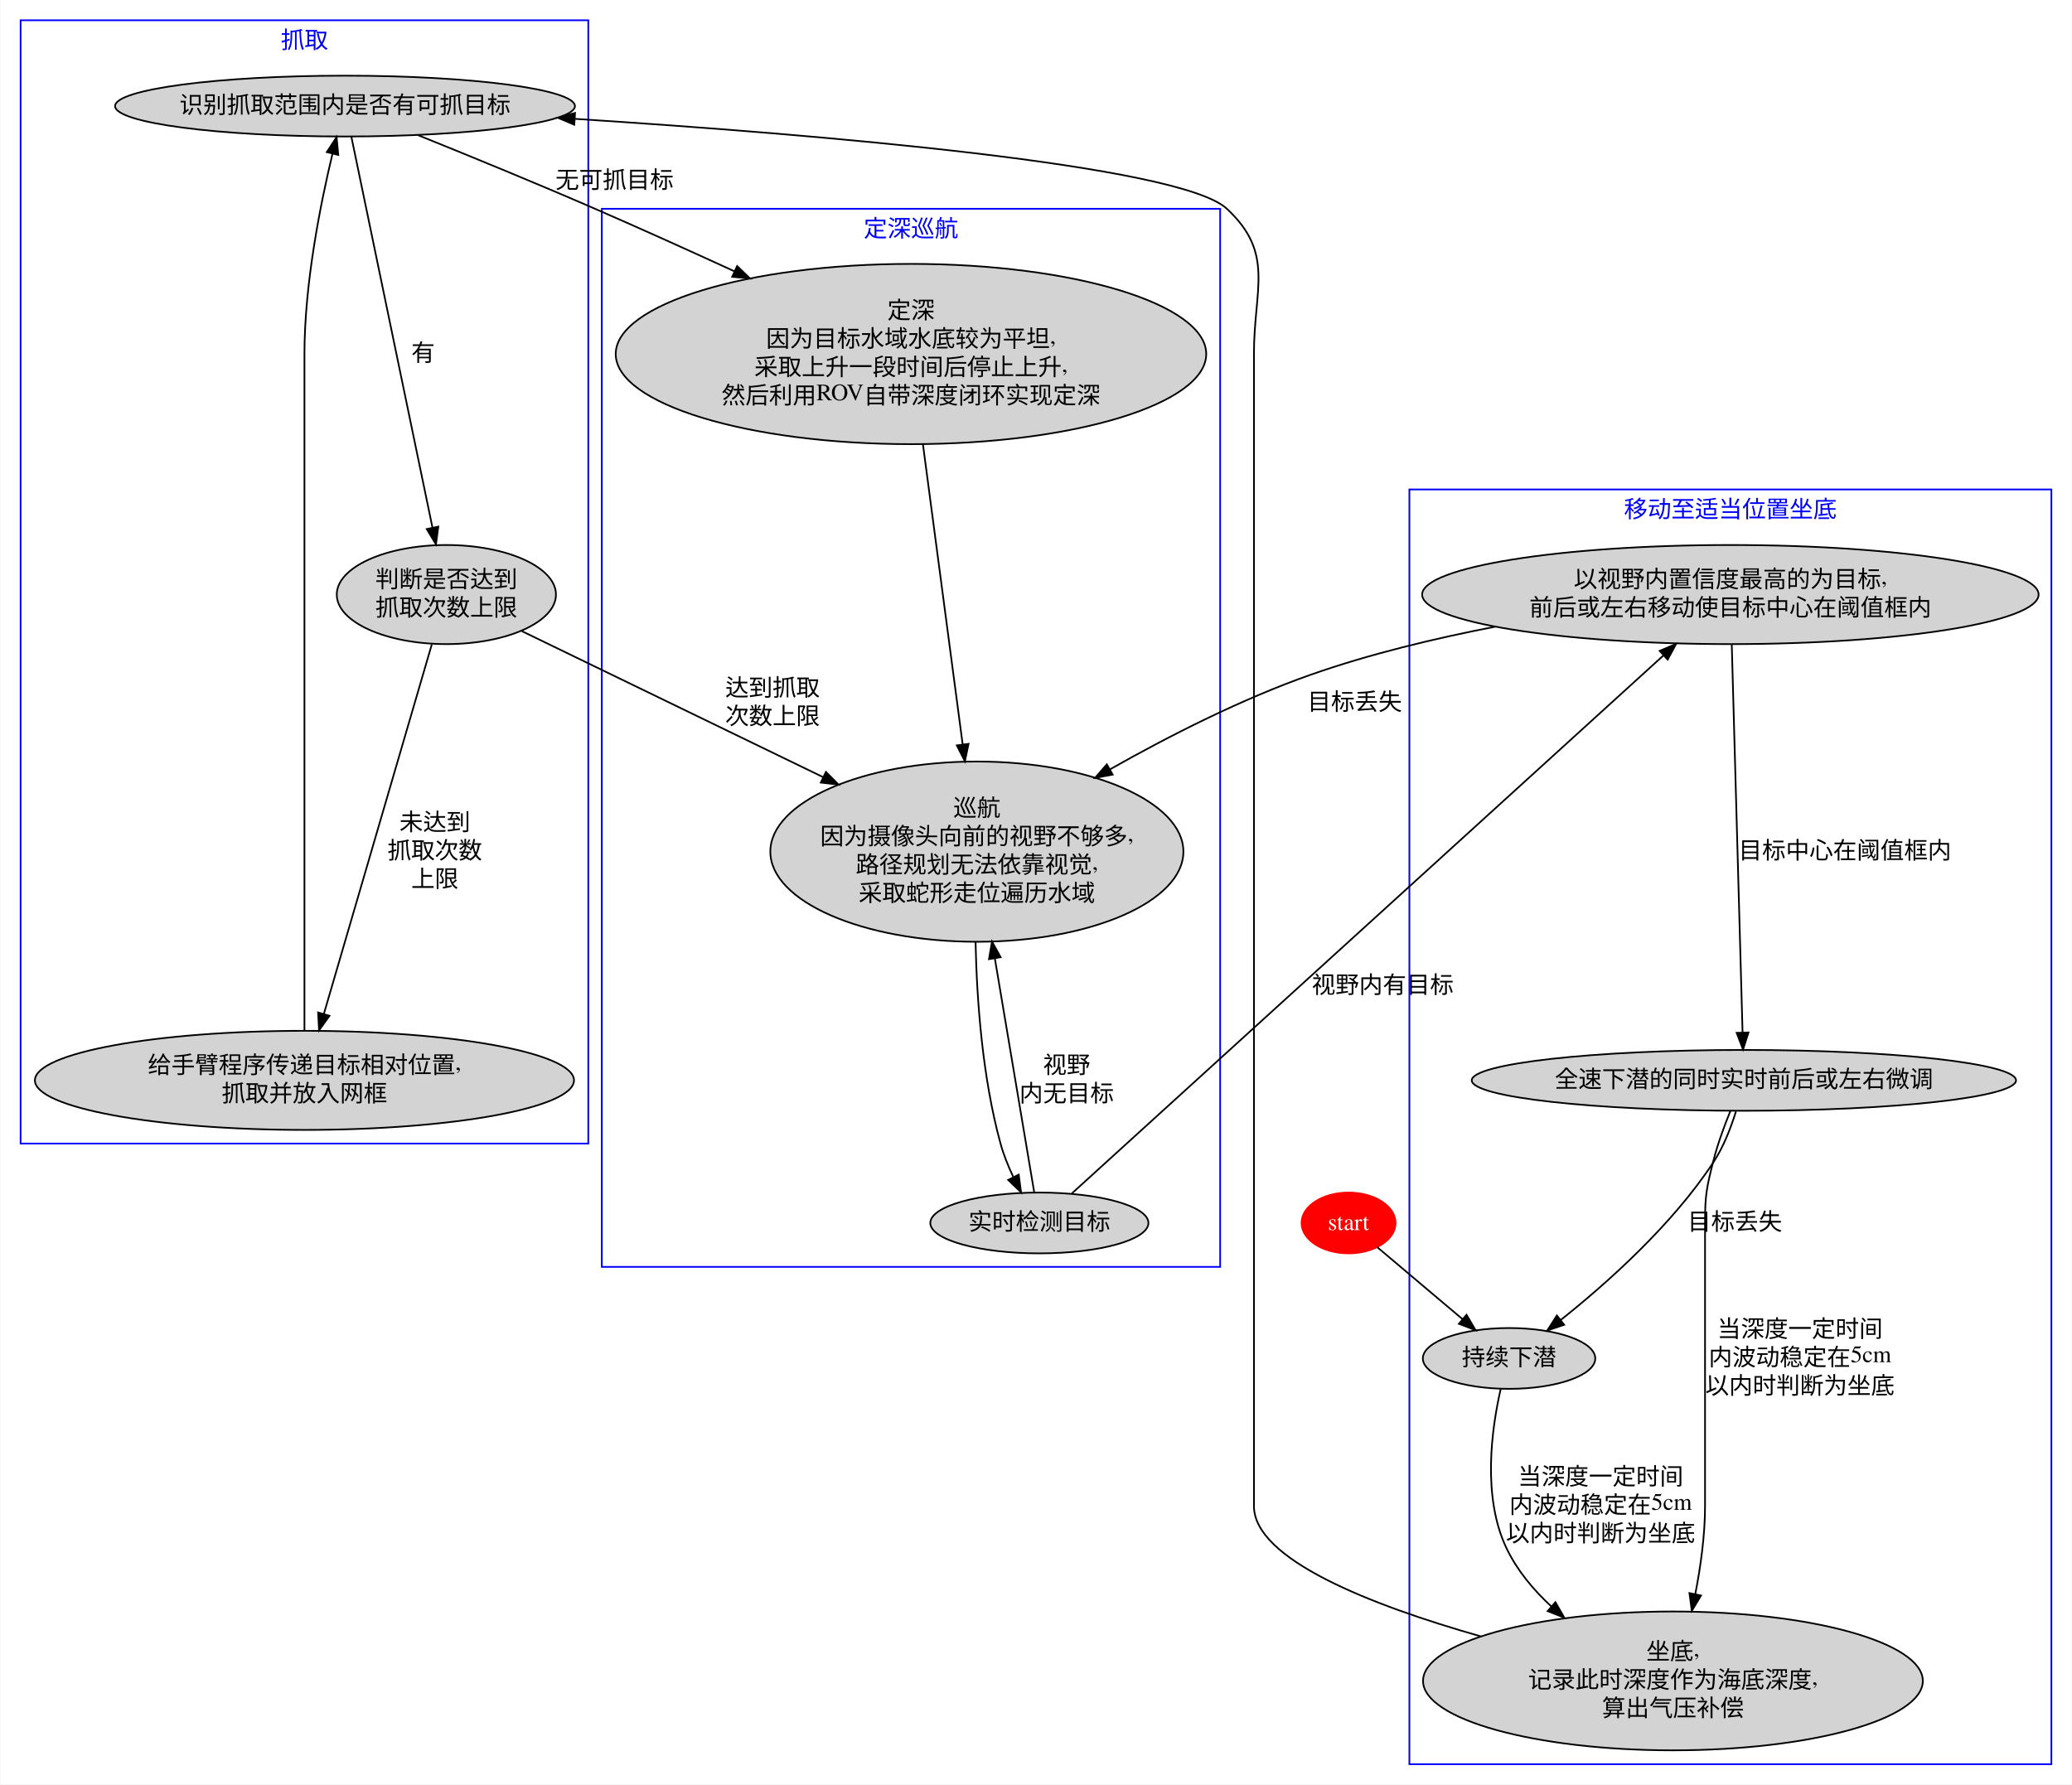
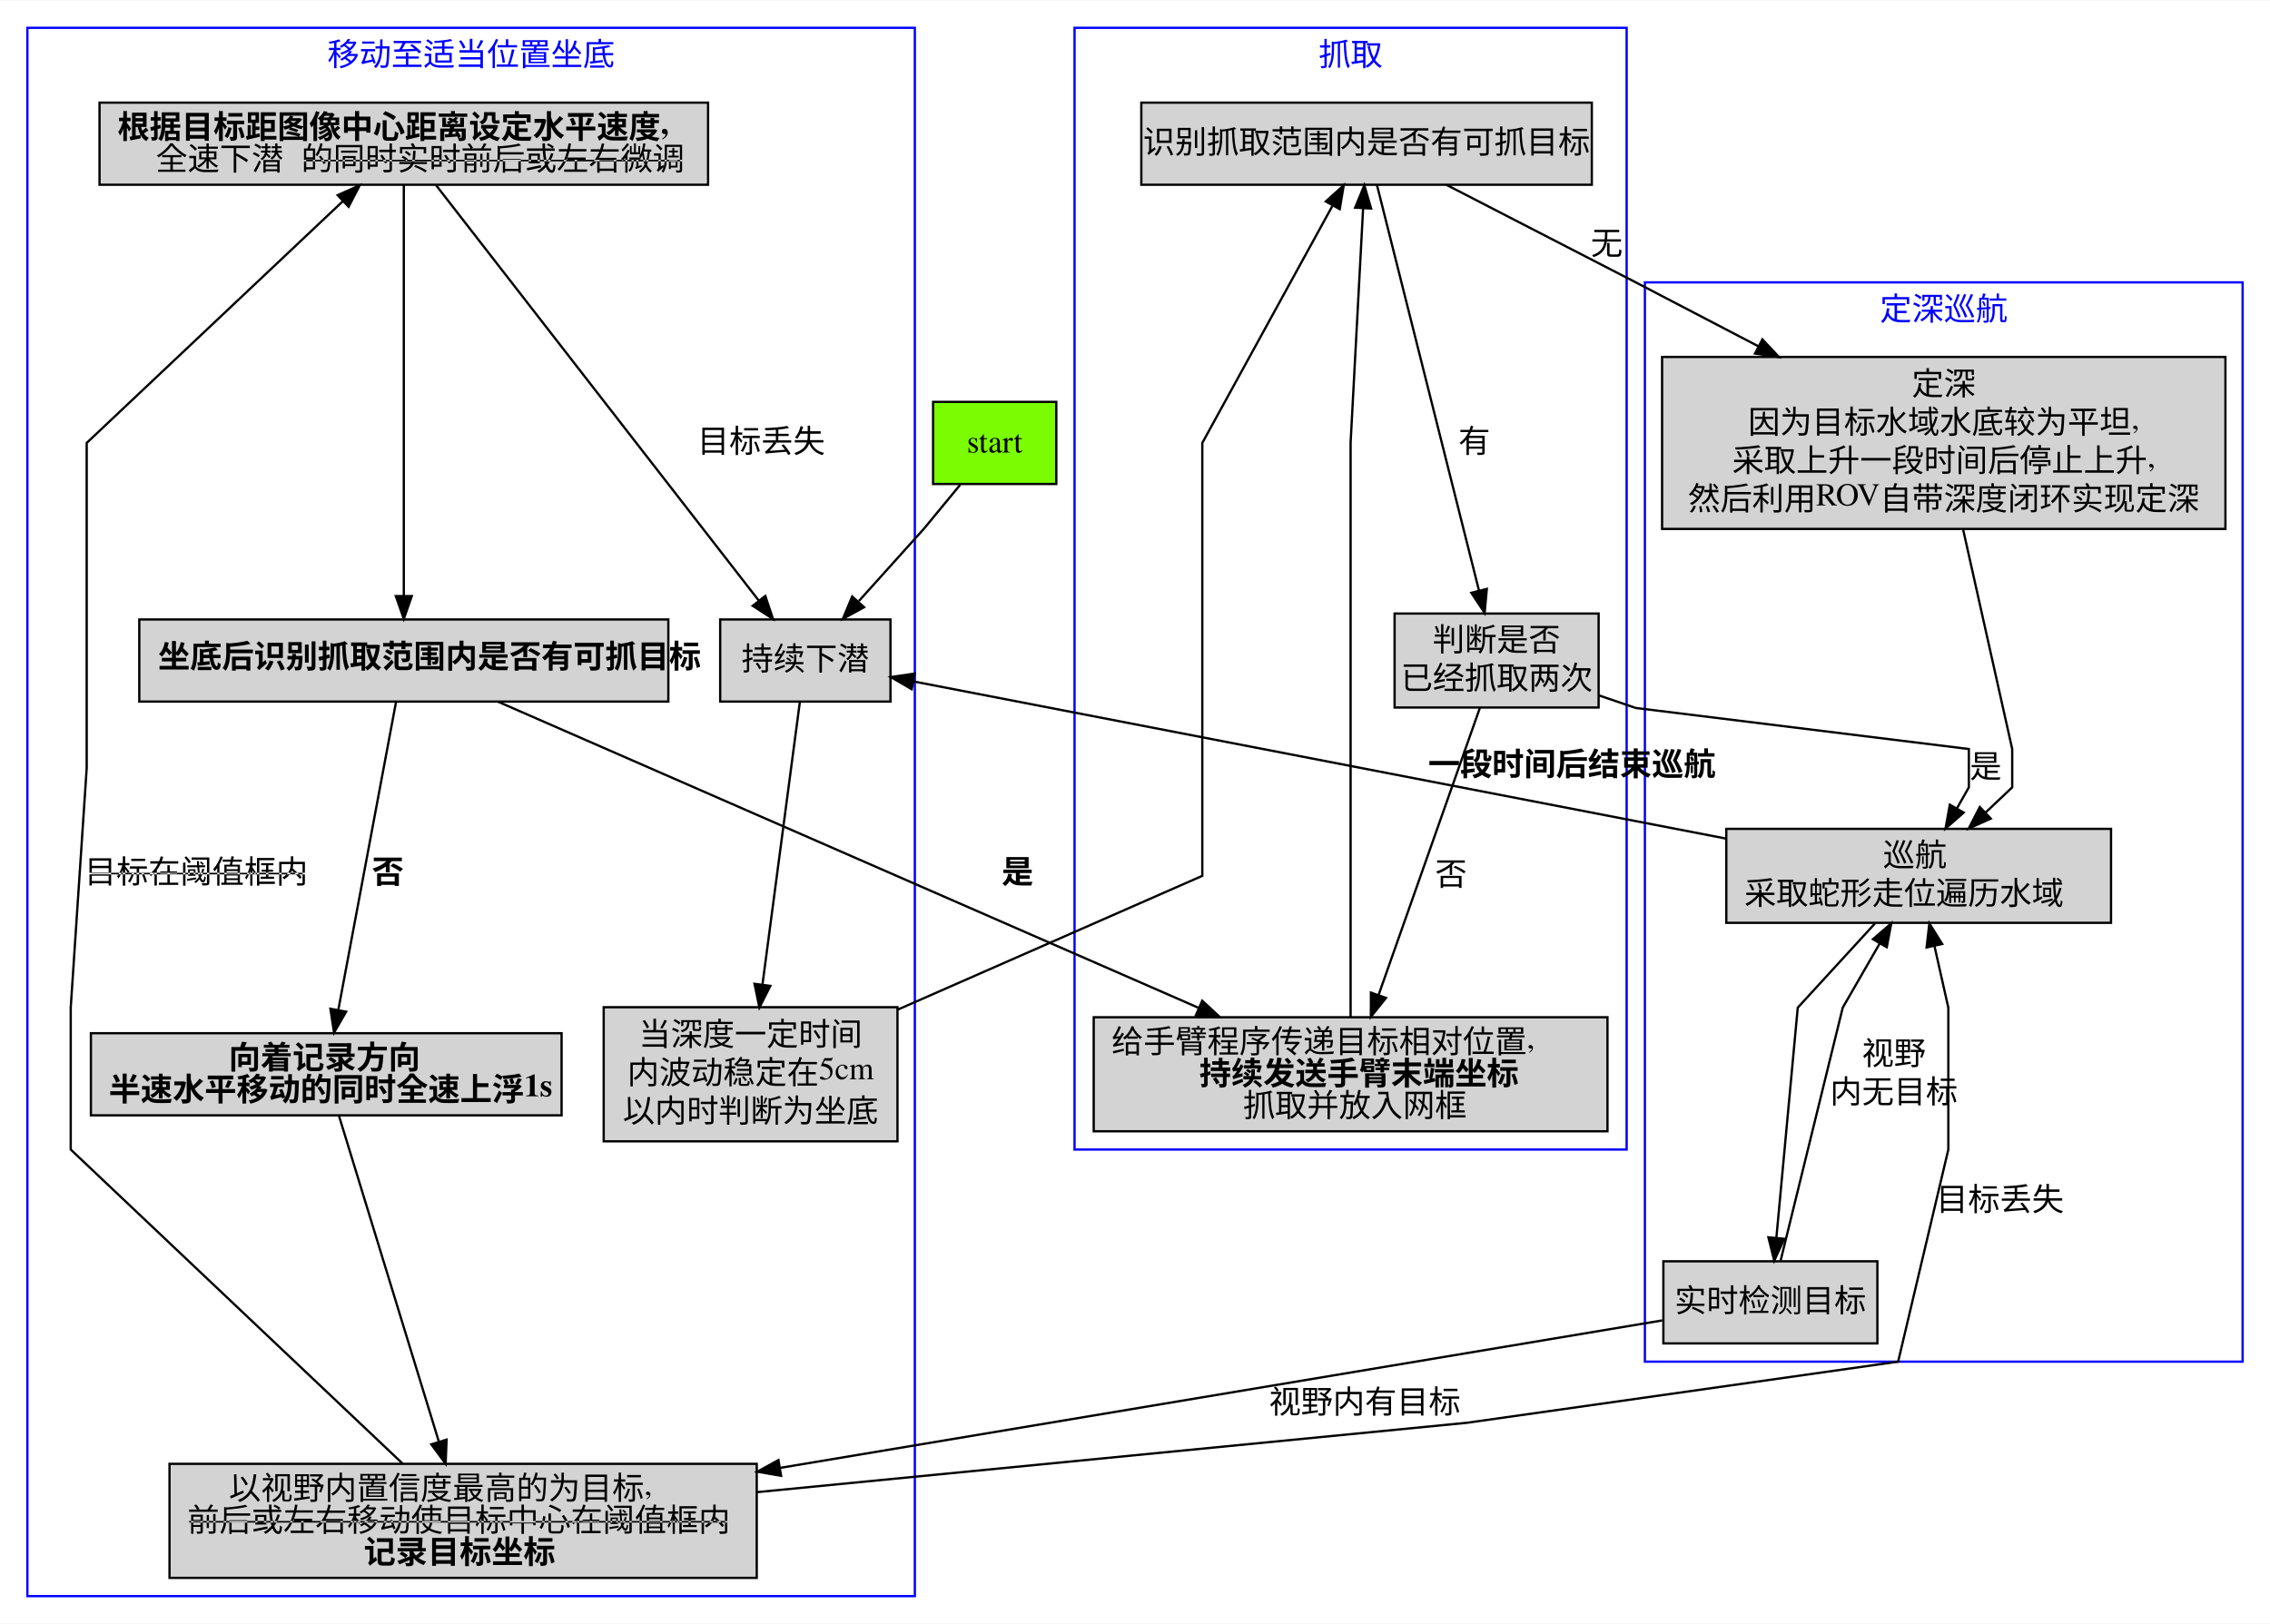
- <svg xmlns="http://www.w3.org/2000/svg" width="1226pt" height="1056pt" viewBox="0.00 0.00 1226.00 1056.35">
-   <g id="graph0" class="graph" transform="scale(1 1) rotate(0) translate(4 1052.35)">
-     <polygon fill="#ffffff" stroke="transparent" points="-4,4 -4,-1052.35 1222,-1052.35 1222,4 -4,4" />
+ <svg xmlns="http://www.w3.org/2000/svg" width="995pt" height="712pt" viewBox="0.00 0.00 995.00 711.60">
+   <g id="graph0" class="graph" transform="scale(1 1) rotate(0) translate(4 707.6)">
+     <polygon fill="#ffffff" stroke="transparent" points="-4,4 -4,-707.6 991,-707.6 991,4 -4,4" />
    <g id="clust1" class="cluster">
-       <polygon fill="none" stroke="#0000ff" points="830,-8 830,-762.601 1210,-762.601 1210,-8 830,-8" />
-       <text text-anchor="middle" x="1020" y="-746.001" font-family="Times,serif" font-size="14.00" fill="#0000ff">移动至适当位置坐底</text>
+       <polygon fill="none" stroke="#0000ff" points="8,-8 8,-695.6 397,-695.6 397,-8 8,-8" />
+       <text text-anchor="middle" x="202.5" y="-679" font-family="Times,serif" font-size="14.00" fill="#0000ff">移动至适当位置坐底</text>
    </g>
    <g id="clust2" class="cluster">
-       <polygon fill="none" stroke="#0000ff" points="352,-302.39 352,-928.75 718,-928.75 718,-302.39 352,-302.39" />
-       <text text-anchor="middle" x="535" y="-912.15" font-family="Times,serif" font-size="14.00" fill="#0000ff">定深巡航</text>
+       <polygon fill="none" stroke="#0000ff" points="717,-110.8 717,-584 979,-584 979,-110.8 717,-110.8" />
+       <text text-anchor="middle" x="848" y="-567.4" font-family="Times,serif" font-size="14.00" fill="#0000ff">定深巡航</text>
    </g>
    <g id="clust3" class="cluster">
-       <polygon fill="none" stroke="#0000ff" points="8,-375.39 8,-1040.35 344,-1040.35 344,-375.39 8,-375.39" />
-       <text text-anchor="middle" x="176" y="-1023.75" font-family="Times,serif" font-size="14.00" fill="#0000ff">抓取</text>
+       <polygon fill="none" stroke="#0000ff" points="467,-203.8 467,-695.6 709,-695.6 709,-203.8 467,-203.8" />
+       <text text-anchor="middle" x="588" y="-679" font-family="Times,serif" font-size="14.00" fill="#0000ff">抓取</text>
    </g>
    <g id="node1" class="node">
-       <ellipse fill="#d3d3d3" stroke="#000000" cx="889" cy="-248.19" rx="51.032" ry="18" />
-       <text text-anchor="middle" x="889" y="-243.99" font-family="Times,serif" font-size="14.00" fill="#000000">持续下潜</text>
+       <polygon fill="#d3d3d3" stroke="#000000" points="386.322,-436.2 311.678,-436.2 311.678,-400.2 386.322,-400.2 386.322,-436.2" />
+       <text text-anchor="middle" x="349" y="-414" font-family="Times,serif" font-size="14.00" fill="#000000">持续下潜</text>
    </g>
    <g id="node2" class="node">
-       <ellipse fill="#d3d3d3" stroke="#000000" cx="986" cy="-57.295" rx="147.912" ry="41.091" />
-       <text text-anchor="middle" x="986" y="-69.895" font-family="Times,serif" font-size="14.00" fill="#000000">坐底,</text>
-       <text text-anchor="middle" x="986" y="-53.095" font-family="Times,serif" font-size="14.00" fill="#000000">记录此时深度作为海底深度,</text>
-       <text text-anchor="middle" x="986" y="-36.295" font-family="Times,serif" font-size="14.00" fill="#000000">算出气压补偿</text>
+       <polygon fill="#d3d3d3" stroke="#000000" points="389.388,-266.201 260.612,-266.201 260.612,-207.399 389.388,-207.399 389.388,-266.201" />
+       <text text-anchor="middle" x="325" y="-249.4" font-family="Times,serif" font-size="14.00" fill="#000000">当深度一定时间</text>
+       <text text-anchor="middle" x="325" y="-232.6" font-family="Times,serif" font-size="14.00" fill="#000000">内波动稳定在5cm</text>
+       <text text-anchor="middle" x="325" y="-215.8" font-family="Times,serif" font-size="14.00" fill="#000000">以内时判断为坐底</text>
    </g>
    <g id="edge1" class="edge">
-       <path fill="none" stroke="#000000" d="M884.024,-229.964C878.72,-206.767 872.922,-166.055 887.612,-135.59 893.852,-122.649 903.386,-111.188 914.109,-101.3" />
-       <polygon fill="#000000" stroke="#000000" points="916.443,-103.908 921.696,-94.707 911.852,-98.624 916.443,-103.908" />
-       <text text-anchor="middle" x="943.194" y="-173.39" font-family="Times,serif" font-size="14.00" fill="#000000">当深度一定时间</text>
-       <text text-anchor="middle" x="943.194" y="-156.59" font-family="Times,serif" font-size="14.00" fill="#000000">内波动稳定在5cm</text>
-       <text text-anchor="middle" x="943.194" y="-139.79" font-family="Times,serif" font-size="14.00" fill="#000000">以内时判断为坐底</text>
+       <path fill="none" stroke="#000000" d="M346.611,-400.144C342.818,-371.474 335.327,-314.857 330.241,-276.413" />
+       <polygon fill="#000000" stroke="#000000" points="333.657,-275.544 328.875,-266.09 326.717,-276.463 333.657,-275.544" />
+     </g>
+     <g id="node10" class="node">
+       <polygon fill="#d3d3d3" stroke="#000000" points="693.736,-662.8 496.264,-662.8 496.264,-626.8 693.736,-626.8 693.736,-662.8" />
+       <text text-anchor="middle" x="595" y="-640.6" font-family="Times,serif" font-size="14.00" fill="#000000">识别抓取范围内是否有可抓目标</text>
+     </g>
+     <g id="edge11" class="edge">
+       <path fill="none" stroke="#000000" d="M389.285,-265.046C447.1,-290.45 523,-323.8 523,-323.8 523,-513.6 523,-513.6 523,-513.6 523,-513.6 558.868,-578.96 579.972,-617.416" />
+       <polygon fill="#000000" stroke="#000000" points="577.109,-619.474 584.989,-626.557 583.246,-616.107 577.109,-619.474" />
+     </g>
+     <g id="node3" class="node">
+       <polygon fill="#d3d3d3" stroke="#000000" points="327.699,-66 70.301,-66 70.301,-16 327.699,-16 327.699,-66" />
+       <text text-anchor="start" x="96.352" y="-50.4" font-family="Times,serif" font-size="14.00" fill="#000000">以视野内置信度最高的为目标,</text>
+       <text text-anchor="start" x="78.151" y="-36.4" font-family="Times,serif" text-decoration="line-through" font-size="14.00" fill="#000000">前后或左右移动使目标中心在阈值框内</text>
+       <text text-anchor="start" x="155.441" y="-22.4" font-family="Times,serif" font-weight="bold" font-size="14.00" fill="#000000">记录目标坐标</text>
+     </g>
+     <g id="node4" class="node">
+       <polygon fill="#d3d3d3" stroke="#000000" points="306.372,-662.8 39.628,-662.8 39.628,-626.8 306.372,-626.8 306.372,-662.8" />
+       <text text-anchor="start" x="47.564" y="-647.2" font-family="Times,serif" font-weight="bold" font-size="14.00" fill="#000000">根据目标距图像中心距离设定水平速度,</text>
+       <text text-anchor="start" x="64.268" y="-633.2" font-family="Times,serif" font-size="14.00" fill="#000000">全速下潜</text>
+       <text text-anchor="start" x="128.035" y="-633.2" font-family="Times,serif" text-decoration="line-through" font-size="14.00" fill="#000000">的同时实时前后或左右微调</text>
+     </g>
+     <g id="edge3" class="edge">
+       <path fill="none" stroke="#000000" d="M172.502,-66.081C124.255,-111.747 27,-203.8 27,-203.8 27,-203.8 27,-266 27,-266 27,-266 34,-371 34,-371 34,-513.6 34,-513.6 34,-513.6 34,-513.6 105.911,-581.476 146.287,-619.586" />
+       <polygon fill="#000000" stroke="#000000" points="143.998,-622.238 153.673,-626.557 148.803,-617.148 143.998,-622.238" />
+       <text text-anchor="start" x="33" y="-320.6" font-family="Times,serif" text-decoration="line-through" font-size="14.00" fill="#000000">目标在阈值框内</text>
+     </g>
+     <g id="node7" class="node">
+       <polygon fill="#d3d3d3" stroke="#000000" points="921.318,-344.402 752.682,-344.402 752.682,-303.198 921.318,-303.198 921.318,-344.402" />
+       <text text-anchor="start" x="821.337" y="-328" font-family="Times,serif" font-size="14.00" fill="#000000">巡航</text>
+       <text text-anchor="start" x="760.591" y="-311.2" font-family="Times,serif" font-size="14.00" fill="#000000">采取蛇形走位遍历水域</text>
+     </g>
+     <g id="edge17" class="edge">
+       <path fill="none" stroke="#000000" d="M327.745,-53.582C457.597,-66.272 639,-84 639,-84 639,-84 828,-110.8 828,-110.8 828,-110.8 850,-203.8 850,-203.8 850,-203.8 850,-266 850,-266 850,-266 847.032,-279.194 843.933,-292.975" />
+       <polygon fill="#000000" stroke="#000000" points="840.473,-292.409 841.693,-302.933 847.302,-293.945 840.473,-292.409" />
+       <text text-anchor="middle" x="872.64" y="-177" font-family="Times,serif" font-size="14.00" fill="#000000">目标丢失</text>
+     </g>
+     <g id="edge2" class="edge">
+       <path fill="none" stroke="#000000" d="M187.105,-626.639C218.129,-586.697 292.395,-491.079 328.541,-444.541" />
+       <polygon fill="#000000" stroke="#000000" points="331.458,-446.492 334.827,-436.447 325.929,-442.198 331.458,-446.492" />
+       <text text-anchor="middle" x="329.64" y="-509.4" font-family="Times,serif" font-size="14.00" fill="#000000">目标丢失</text>
+     </g>
+     <g id="node5" class="node">
+       <polygon fill="#d3d3d3" stroke="#000000" points="288.951,-436.2 57.049,-436.2 57.049,-400.2 288.951,-400.2 288.951,-436.2" />
+       <text text-anchor="start" x="65.275" y="-415" font-family="Times,serif" font-weight="bold" font-size="14.00" fill="#000000">坐底后识别抓取范围内是否有可抓目标</text>
+     </g>
+     <g id="edge4" class="edge">
+       <path fill="none" stroke="#000000" d="M173,-626.639C173,-587.277 173,-493.845 173,-446.599" />
+       <polygon fill="#000000" stroke="#000000" points="176.5,-446.447 173,-436.447 169.5,-446.447 176.5,-446.447" />
+     </g>
+     <g id="node6" class="node">
+       <polygon fill="#d3d3d3" stroke="#000000" points="242.156,-254.8 35.843,-254.8 35.843,-218.8 242.156,-218.8 242.156,-254.8" />
+       <text text-anchor="start" x="96.225" y="-239.2" font-family="Times,serif" font-weight="bold" font-size="14.00" fill="#000000">向着记录方向</text>
+       <text text-anchor="start" x="43.672" y="-225.2" font-family="Times,serif" font-weight="bold" font-size="14.00" fill="#000000">半速水平移动的同时全速上浮1s</text>
+     </g>
+     <g id="edge5" class="edge">
+       <path fill="none" stroke="#000000" d="M169.616,-400.144C163.674,-368.443 151.328,-302.575 144.264,-264.884" />
+       <polygon fill="#000000" stroke="#000000" points="147.703,-264.237 142.421,-255.053 140.823,-265.526 147.703,-264.237" />
+       <text text-anchor="start" x="159" y="-320.6" font-family="Times,serif" font-weight="bold" font-size="14.00" fill="#000000">否</text>
+     </g>
+     <g id="node11" class="node">
+       <polygon fill="#d3d3d3" stroke="#000000" points="700.597,-261.8 475.403,-261.8 475.403,-211.8 700.597,-211.8 700.597,-261.8" />
+       <text text-anchor="start" x="483.202" y="-246.2" font-family="Times,serif" font-size="14.00" fill="#000000">给手臂程序传递目标相对位置,</text>
+       <text text-anchor="start" x="521.699" y="-232.2" font-family="Times,serif" font-weight="bold" font-size="14.00" fill="#000000">持续发送手臂末端坐标</text>
+       <text text-anchor="start" x="540.892" y="-218.2" font-family="Times,serif" font-size="14.00" fill="#000000">抓取并放入网框</text>
+     </g>
+     <g id="edge19" class="edge">
+       <path fill="none" stroke="#000000" d="M214.309,-400.144C286.213,-368.714 434.954,-303.698 521.526,-265.856" />
+       <polygon fill="#000000" stroke="#000000" points="522.974,-269.043 530.735,-261.831 520.17,-262.629 522.974,-269.043" />
+       <text text-anchor="start" x="435" y="-320.6" font-family="Times,serif" font-weight="bold" font-size="14.00" fill="#000000">是</text>
+     </g>
+     <g id="edge6" class="edge">
+       <path fill="none" stroke="#000000" d="M144.537,-218.731C154.48,-186.283 175.517,-117.633 188.339,-75.79" />
+       <polygon fill="#000000" stroke="#000000" points="191.749,-76.609 191.332,-66.022 185.056,-74.558 191.749,-76.609" />
+     </g>
+     <g id="edge20" class="edge">
+       <path fill="none" stroke="#000000" d="M752.312,-340.182C649.186,-360.131 478.609,-393.128 396.308,-409.049" />
+       <polygon fill="#000000" stroke="#000000" points="395.635,-405.614 386.482,-410.949 396.965,-412.486 395.635,-405.614" />
+       <text text-anchor="start" x="622" y="-367.8" font-family="Times,serif" font-weight="bold" font-size="14.00" fill="#000000">一段时间后结束巡航</text>
+     </g>
+     <g id="node9" class="node">
+       <polygon fill="#d3d3d3" stroke="#000000" points="818.906,-154.8 725.094,-154.8 725.094,-118.8 818.906,-118.8 818.906,-154.8" />
+       <text text-anchor="middle" x="772" y="-132.6" font-family="Times,serif" font-size="14.00" fill="#000000">实时检测目标</text>
+     </g>
+     <g id="edge9" class="edge">
+       <path fill="none" stroke="#000000" d="M817.866,-302.933C802.685,-286.377 784,-266 784,-266 784,-266 778.153,-203.045 774.622,-165.026" />
+       <polygon fill="#000000" stroke="#000000" points="778.104,-164.671 773.694,-155.037 771.134,-165.318 778.104,-164.671" />
    </g>
    <g id="node8" class="node">
-       <ellipse fill="#d3d3d3" stroke="#000000" cx="200" cy="-989.55" rx="136.099" ry="18" />
-       <text text-anchor="middle" x="200" y="-985.35" font-family="Times,serif" font-size="14.00" fill="#000000">识别抓取范围内是否有可抓目标</text>
+       <polygon fill="#d3d3d3" stroke="#000000" points="971.464,-551.3 724.536,-551.3 724.536,-475.9 971.464,-475.9 971.464,-551.3" />
+       <text text-anchor="middle" x="848" y="-534.6" font-family="Times,serif" font-size="14.00" fill="#000000">定深</text>
+       <text text-anchor="middle" x="848" y="-517.8" font-family="Times,serif" font-size="14.00" fill="#000000">因为目标水域水底较为平坦,</text>
+       <text text-anchor="middle" x="848" y="-501" font-family="Times,serif" font-size="14.00" fill="#000000">采取上升一段时间后停止上升,</text>
+       <text text-anchor="middle" x="848" y="-484.2" font-family="Times,serif" font-size="14.00" fill="#000000">然后利用ROV自带深度闭环实现定深</text>
    </g>
-     <g id="edge9" class="edge">
-       <path fill="none" stroke="#000000" d="M872.162,-83.696C806.967,-102.24 738,-129.298 738,-160.79 738,-842.776 738,-842.776 738,-842.776 738,-881.643 750.402,-902.218 722,-928.75 694.227,-954.695 481.463,-972.624 336.29,-981.98" />
-       <polygon fill="#000000" stroke="#000000" points="335.714,-978.509 325.957,-982.639 336.16,-985.495 335.714,-978.509" />
+     <g id="edge7" class="edge">
+       <path fill="none" stroke="#000000" d="M856.437,-475.861C865.31,-436.168 878,-379.4 878,-379.4 878,-379.4 878,-362.6 878,-362.6 878,-362.6 872.978,-357.848 866.45,-351.669" />
+       <polygon fill="#000000" stroke="#000000" points="868.609,-348.894 858.94,-344.563 863.798,-353.979 868.609,-348.894" />
    </g>
-     <g id="node3" class="node">
-       <ellipse fill="#d3d3d3" stroke="#000000" cx="1020" cy="-700.386" rx="182.441" ry="29.331" />
-       <text text-anchor="middle" x="1020" y="-704.586" font-family="Times,serif" font-size="14.00" fill="#000000">以视野内置信度最高的为目标,</text>
-       <text text-anchor="middle" x="1020" y="-687.786" font-family="Times,serif" font-size="14.00" fill="#000000">前后或左右移动使目标中心在阈值框内</text>
+     <g id="edge10" class="edge">
+       <path fill="none" stroke="#000000" d="M724.621,-128.879C640.821,-114.868 463.473,-85.217 338.01,-64.241" />
+       <polygon fill="#000000" stroke="#000000" points="338.374,-60.754 327.934,-62.556 337.22,-67.658 338.374,-60.754" />
+       <text text-anchor="middle" x="594.221" y="-88.2" font-family="Times,serif" font-size="14.00" fill="#000000">视野内有目标</text>
    </g>
-     <g id="node4" class="node">
-       <ellipse fill="#d3d3d3" stroke="#000000" cx="1028" cy="-412.806" rx="161.079" ry="18" />
-       <text text-anchor="middle" x="1028" y="-408.606" font-family="Times,serif" font-size="14.00" fill="#000000">全速下潜的同时实时前后或左右微调</text>
+     <g id="edge8" class="edge">
+       <path fill="none" stroke="#000000" d="M776.477,-155.037C785.22,-190.651 803.717,-266 803.717,-266 803.717,-266 811.764,-279.974 819.944,-294.18" />
+       <polygon fill="#000000" stroke="#000000" points="816.961,-296.013 824.984,-302.933 823.027,-292.52 816.961,-296.013" />
+       <text text-anchor="middle" x="826.141" y="-241" font-family="Times,serif" font-size="14.00" fill="#000000">视野</text>
+       <text text-anchor="middle" x="826.141" y="-224.2" font-family="Times,serif" font-size="14.00" fill="#000000">内无目标</text>
    </g>
-     <g id="edge3" class="edge">
-       <path fill="none" stroke="#000000" d="M1020.818,-670.961C1022.364,-615.4 1025.693,-495.727 1027.214,-441.071" />
-       <polygon fill="#000000" stroke="#000000" points="1030.713,-441.138 1027.493,-431.045 1023.716,-440.944 1030.713,-441.138" />
-       <text text-anchor="middle" x="1087.793" y="-543.996" font-family="Times,serif" font-size="14.00" fill="#000000">目标中心在阈值框内</text>
+     <g id="edge16" class="edge">
+       <path fill="none" stroke="#000000" d="M630.084,-626.723C664.868,-608.8 713,-584 713,-584 713,-584 738.181,-570.869 766.792,-555.948" />
+       <polygon fill="#000000" stroke="#000000" points="768.509,-559 775.757,-551.273 765.272,-552.794 768.509,-559" />
+       <text text-anchor="middle" x="700.25" y="-596.2" font-family="Times,serif" font-size="14.00" fill="#000000">无</text>
    </g>
-     <g id="node5" class="node">
-       <ellipse fill="#d3d3d3" stroke="#000000" cx="574" cy="-548.196" rx="122.242" ry="53.349" />
-       <text text-anchor="middle" x="574" y="-569.196" font-family="Times,serif" font-size="14.00" fill="#000000">巡航</text>
-       <text text-anchor="middle" x="574" y="-552.396" font-family="Times,serif" font-size="14.00" fill="#000000">因为摄像头向前的视野不够多,</text>
-       <text text-anchor="middle" x="574" y="-535.596" font-family="Times,serif" font-size="14.00" fill="#000000">路径规划无法依靠视觉,</text>
-       <text text-anchor="middle" x="574" y="-518.796" font-family="Times,serif" font-size="14.00" fill="#000000">采取蛇形走位遍历水域</text>
+     <g id="node12" class="node">
+       <polygon fill="#d3d3d3" stroke="#000000" points="696.717,-438.802 607.283,-438.802 607.283,-397.598 696.717,-397.598 696.717,-438.802" />
+       <text text-anchor="middle" x="652" y="-422.4" font-family="Times,serif" font-size="14.00" fill="#000000">判断是否</text>
+       <text text-anchor="middle" x="652" y="-405.6" font-family="Times,serif" font-size="14.00" fill="#000000">已经抓取两次</text>
+     </g>
+     <g id="edge12" class="edge">
+       <path fill="none" stroke="#000000" d="M599.568,-626.639C609.314,-587.894 632.239,-496.761 644.289,-448.855" />
+       <polygon fill="#000000" stroke="#000000" points="647.711,-449.597 646.756,-439.046 640.923,-447.889 647.711,-449.597" />
+       <text text-anchor="middle" x="642.25" y="-509.4" font-family="Times,serif" font-size="14.00" fill="#000000">有</text>
+     </g>
+     <g id="edge13" class="edge">
+       <path fill="none" stroke="#000000" d="M588,-261.964C588,-287.658 588,-323.8 588,-323.8 588,-513.6 588,-513.6 588,-513.6 588,-513.6 591.428,-577.857 593.486,-616.433" />
+       <polygon fill="#000000" stroke="#000000" points="589.999,-616.758 594.027,-626.557 596.989,-616.385 589.999,-616.758" />
+     </g>
+     <g id="edge18" class="edge">
+       <path fill="none" stroke="#000000" d="M696.973,-402.865C706.116,-399.747 713,-397.4 713,-397.4 713,-397.4 859,-379.4 859,-379.4 859,-379.4 859,-362.6 859,-362.6 859,-362.6 856.848,-358.805 853.89,-353.589" />
+       <polygon fill="#000000" stroke="#000000" points="856.75,-351.536 848.773,-344.563 850.661,-354.988 856.75,-351.536" />
+       <text text-anchor="middle" x="866.391" y="-366.8" font-family="Times,serif" font-size="14.00" fill="#000000">是</text>
+     </g>
+     <g id="edge14" class="edge">
+       <path fill="none" stroke="#000000" d="M644.658,-397.391C633.808,-366.637 613.36,-308.681 600.225,-271.45" />
+       <polygon fill="#000000" stroke="#000000" points="603.518,-270.265 596.89,-261.999 596.917,-272.594 603.518,-270.265" />
+       <text text-anchor="middle" x="632" y="-319.6" font-family="Times,serif" font-size="14.00" fill="#000000">否</text>
+     </g>
+     <g id="node13" class="node">
+       <polygon fill="#7cfc00" stroke="#000000" points="459,-531.6 405,-531.6 405,-495.6 459,-495.6 459,-531.6" />
+       <text text-anchor="middle" x="432" y="-509.4" font-family="Times,serif" font-size="14.00" fill="#000000">start</text>
    </g>
    <g id="edge15" class="edge">
-       <path fill="none" stroke="#000000" d="M880.819,-681.364C844.722,-674.389 806.289,-665.121 771.72,-652.97 730.838,-638.601 688.044,-616.861 652.766,-596.902" />
-       <polygon fill="#000000" stroke="#000000" points="654.383,-593.796 643.964,-591.872 650.91,-599.873 654.383,-593.796" />
-       <text text-anchor="middle" x="797.64" y="-631.97" font-family="Times,serif" font-size="14.00" fill="#000000">目标丢失</text>
-     </g>
-     <g id="edge2" class="edge">
-       <path fill="none" stroke="#000000" d="M1023.302,-394.415C1020.372,-384.961 1016.003,-373.537 1010,-364.39 985.38,-326.877 946.57,-292.431 919.566,-270.946" />
-       <polygon fill="#000000" stroke="#000000" points="921.626,-268.113 911.594,-264.706 917.311,-273.626 921.626,-268.113" />
-       <text text-anchor="middle" x="1022.64" y="-324.19" font-family="Times,serif" font-size="14.00" fill="#000000">目标丢失</text>
-     </g>
-     <g id="edge4" class="edge">
-       <path fill="none" stroke="#000000" d="M1019.993,-394.656C1016.444,-385.954 1012.513,-375.29 1010,-365.39 1005.918,-349.306 1005,-344.984 1005,-328.39 1005,-328.39 1005,-328.39 1005,-160.79 1005,-143.695 1002.461,-125.269 999.24,-108.769" />
-       <polygon fill="#000000" stroke="#000000" points="1002.624,-107.852 997.162,-98.774 995.77,-109.277 1002.624,-107.852" />
-       <text text-anchor="middle" x="1061.194" y="-260.79" font-family="Times,serif" font-size="14.00" fill="#000000">当深度一定时间</text>
-       <text text-anchor="middle" x="1061.194" y="-243.99" font-family="Times,serif" font-size="14.00" fill="#000000">内波动稳定在5cm</text>
-       <text text-anchor="middle" x="1061.194" y="-227.19" font-family="Times,serif" font-size="14.00" fill="#000000">以内时判断为坐底</text>
-     </g>
-     <g id="node7" class="node">
-       <ellipse fill="#d3d3d3" stroke="#000000" cx="611" cy="-328.39" rx="64.55" ry="18" />
-       <text text-anchor="middle" x="611" y="-324.19" font-family="Times,serif" font-size="14.00" fill="#000000">实时检测目标</text>
-     </g>
-     <g id="edge7" class="edge">
-       <path fill="none" stroke="#000000" d="M573.224,-494.75C573.961,-460.147 577.281,-414.429 588,-375.39 589.799,-368.836 592.511,-362.099 595.449,-355.846" />
-       <polygon fill="#000000" stroke="#000000" points="598.778,-357.018 600.152,-346.512 592.526,-353.868 598.778,-357.018" />
-     </g>
-     <g id="node6" class="node">
-       <ellipse fill="#d3d3d3" stroke="#000000" cx="535" cy="-842.776" rx="174.759" ry="53.349" />
-       <text text-anchor="middle" x="535" y="-863.776" font-family="Times,serif" font-size="14.00" fill="#000000">定深</text>
-       <text text-anchor="middle" x="535" y="-846.976" font-family="Times,serif" font-size="14.00" fill="#000000">因为目标水域水底较为平坦,</text>
-       <text text-anchor="middle" x="535" y="-830.176" font-family="Times,serif" font-size="14.00" fill="#000000">采取上升一段时间后停止上升,</text>
-       <text text-anchor="middle" x="535" y="-813.376" font-family="Times,serif" font-size="14.00" fill="#000000">然后利用ROV自带深度闭环实现定深</text>
-     </g>
-     <g id="edge5" class="edge">
-       <path fill="none" stroke="#000000" d="M542.063,-789.43C548.682,-739.43 558.583,-664.642 565.604,-611.612" />
-       <polygon fill="#000000" stroke="#000000" points="569.081,-612.015 566.924,-601.642 562.142,-611.096 569.081,-612.015" />
-     </g>
-     <g id="edge8" class="edge">
-       <path fill="none" stroke="#000000" d="M630.221,-345.872C693.239,-403.189 894.47,-586.213 980.444,-664.409" />
-       <polygon fill="#000000" stroke="#000000" points="978.154,-667.057 987.907,-671.196 982.864,-661.878 978.154,-667.057" />
-       <text text-anchor="middle" x="814.221" y="-464.421" font-family="Times,serif" font-size="14.00" fill="#000000">视野内有目标</text>
-     </g>
-     <g id="edge6" class="edge">
-       <path fill="none" stroke="#000000" d="M607.947,-346.527C602.904,-376.485 592.602,-437.684 584.663,-484.849" />
-       <polygon fill="#000000" stroke="#000000" points="581.165,-484.545 582.957,-494.987 588.068,-485.707 581.165,-484.545" />
-       <text text-anchor="middle" x="627.141" y="-417.006" font-family="Times,serif" font-size="14.00" fill="#000000">视野</text>
-       <text text-anchor="middle" x="627.141" y="-400.206" font-family="Times,serif" font-size="14.00" fill="#000000">内无目标</text>
-     </g>
-     <g id="edge14" class="edge">
-       <path fill="none" stroke="#000000" d="M242.941,-972.453C272.588,-960.516 312.849,-944.043 348,-928.75 374.818,-917.083 403.604,-904.087 430.357,-891.806" />
-       <polygon fill="#000000" stroke="#000000" points="432.106,-894.854 439.728,-887.495 429.181,-888.494 432.106,-894.854" />
-       <text text-anchor="middle" x="359.533" y="-940.95" font-family="Times,serif" font-size="14.00" fill="#000000">无可抓目标</text>
-     </g>
-     <g id="node10" class="node">
-       <ellipse fill="#d3d3d3" stroke="#000000" cx="260" cy="-700.386" rx="64.871" ry="29.331" />
-       <text text-anchor="middle" x="260" y="-704.586" font-family="Times,serif" font-size="14.00" fill="#000000">判断是否达到</text>
-       <text text-anchor="middle" x="260" y="-687.786" font-family="Times,serif" font-size="14.00" fill="#000000">抓取次数上限</text>
-     </g>
-     <g id="edge10" class="edge">
-       <path fill="none" stroke="#000000" d="M203.753,-971.462C213.28,-925.55 238.573,-803.65 251.753,-740.133" />
-       <polygon fill="#000000" stroke="#000000" points="255.232,-740.593 253.836,-730.091 248.378,-739.171 255.232,-740.593" />
-       <text text-anchor="middle" x="246.25" y="-838.576" font-family="Times,serif" font-size="14.00" fill="#000000">有</text>
-     </g>
-     <g id="node9" class="node">
-       <ellipse fill="#d3d3d3" stroke="#000000" cx="176" cy="-412.806" rx="159.542" ry="29.331" />
-       <text text-anchor="middle" x="176" y="-417.006" font-family="Times,serif" font-size="14.00" fill="#000000">给手臂程序传递目标相对位置,</text>
-       <text text-anchor="middle" x="176" y="-400.206" font-family="Times,serif" font-size="14.00" fill="#000000">抓取并放入网框</text>
-     </g>
-     <g id="edge11" class="edge">
-       <path fill="none" stroke="#000000" d="M176,-442.386C176,-469.815 176,-511.763 176,-548.196 176,-842.776 176,-842.776 176,-842.776 176,-884.399 185.517,-931.801 192.565,-961.2" />
-       <polygon fill="#000000" stroke="#000000" points="189.232,-962.303 195.027,-971.172 196.028,-960.625 189.232,-962.303" />
-     </g>
-     <g id="edge16" class="edge">
-       <path fill="none" stroke="#000000" d="M304.655,-678.742C350.861,-656.347 424.332,-620.737 482.874,-592.363" />
-       <polygon fill="#000000" stroke="#000000" points="484.663,-595.385 492.136,-587.874 481.61,-589.086 484.663,-595.385" />
-       <text text-anchor="middle" x="453.044" y="-640.37" font-family="Times,serif" font-size="14.00" fill="#000000">达到抓取</text>
-       <text text-anchor="middle" x="453.044" y="-623.57" font-family="Times,serif" font-size="14.00" fill="#000000">次数上限</text>
-     </g>
-     <g id="edge12" class="edge">
-       <path fill="none" stroke="#000000" d="M251.405,-670.961C236.187,-618.861 204.503,-510.389 187.452,-452.012" />
-       <polygon fill="#000000" stroke="#000000" points="190.809,-451.021 184.645,-442.404 184.09,-452.984 190.809,-451.021" />
-       <text text-anchor="middle" x="253.161" y="-560.796" font-family="Times,serif" font-size="14.00" fill="#000000">未达到</text>
-       <text text-anchor="middle" x="253.161" y="-543.996" font-family="Times,serif" font-size="14.00" fill="#000000">抓取次数</text>
-       <text text-anchor="middle" x="253.161" y="-527.196" font-family="Times,serif" font-size="14.00" fill="#000000">上限</text>
-     </g>
-     <g id="node11" class="node">
-       <ellipse fill="#ff0000" stroke="#ff0000" cx="794" cy="-328.39" rx="27.823" ry="18" />
-       <text text-anchor="middle" x="794" y="-324.19" font-family="Times,serif" font-size="14.00" fill="#ffffff">start</text>
-     </g>
-     <g id="edge13" class="edge">
-       <path fill="none" stroke="#000000" d="M810.984,-314.052C825.019,-302.204 845.217,-285.152 861.545,-271.368" />
-       <polygon fill="#000000" stroke="#000000" points="863.822,-274.026 869.206,-264.9 859.307,-268.677 863.822,-274.026" />
+       <path fill="none" stroke="#000000" d="M416.863,-495.241C408.994,-485.696 401,-476 401,-476 401,-476 386.27,-459.627 372.49,-444.31" />
+       <polygon fill="#000000" stroke="#000000" points="374.743,-441.582 365.453,-436.488 369.539,-446.263 374.743,-441.582" />
    </g>
  </g>
</svg>
